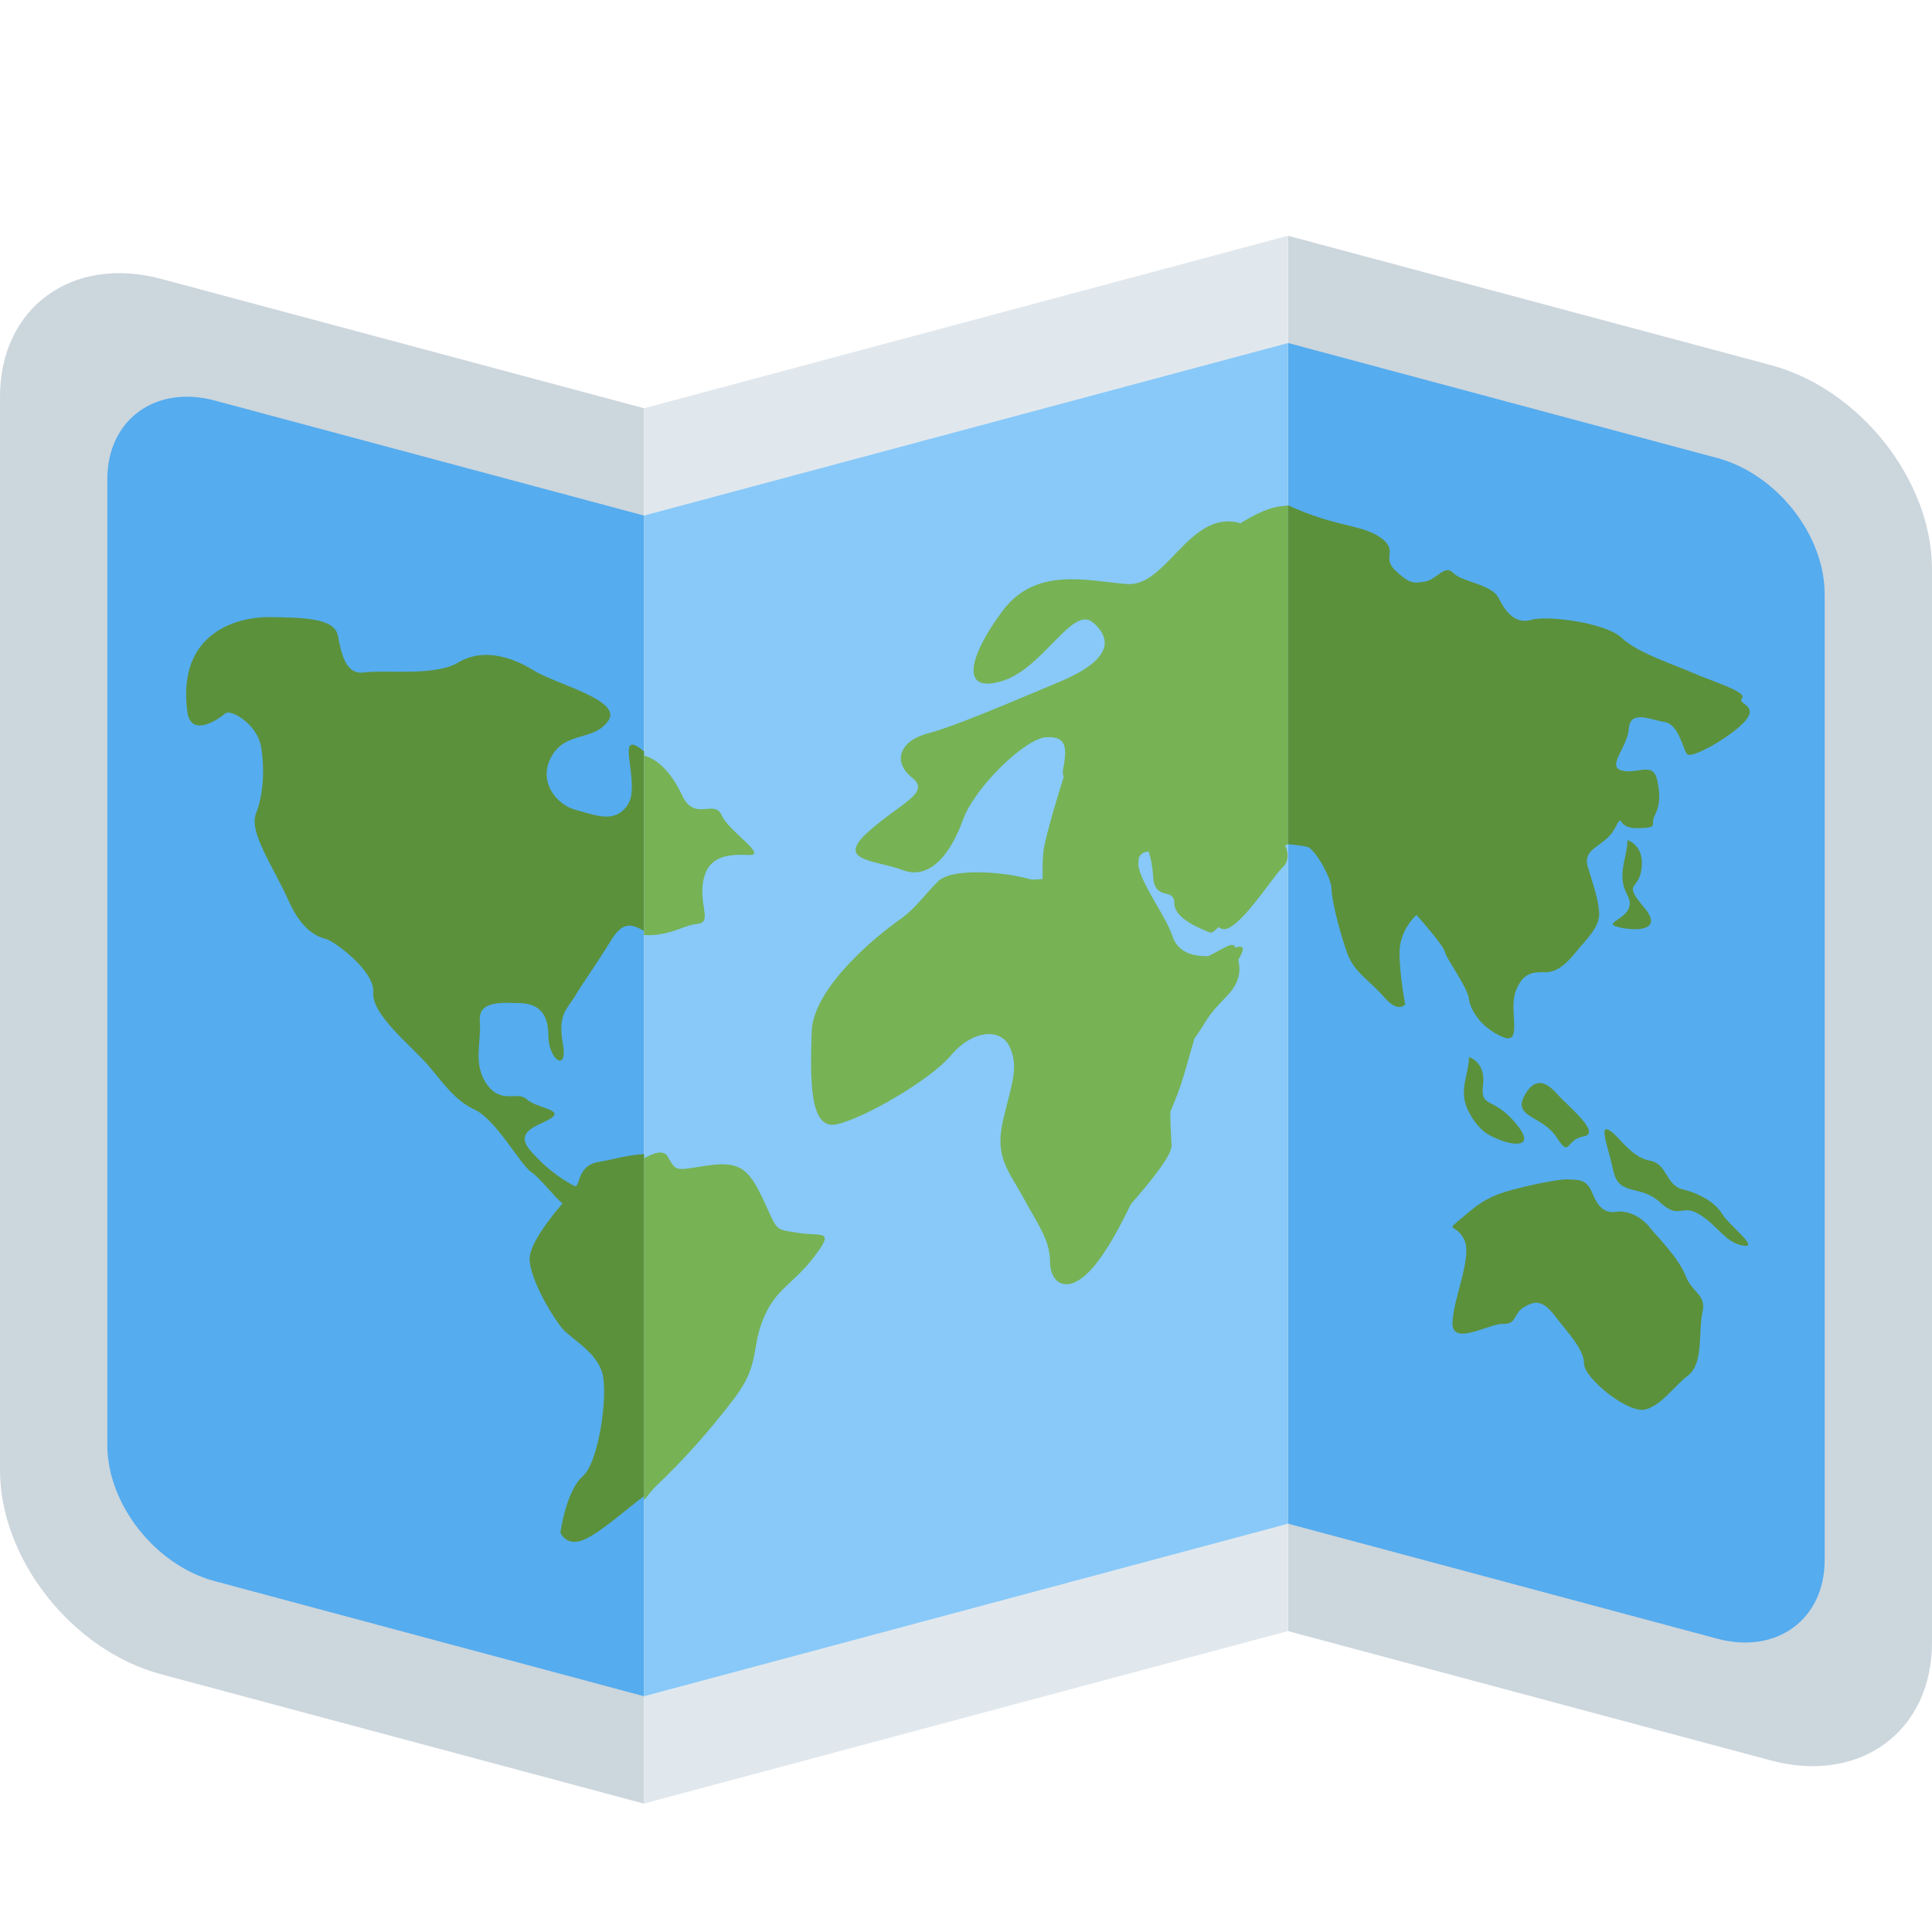
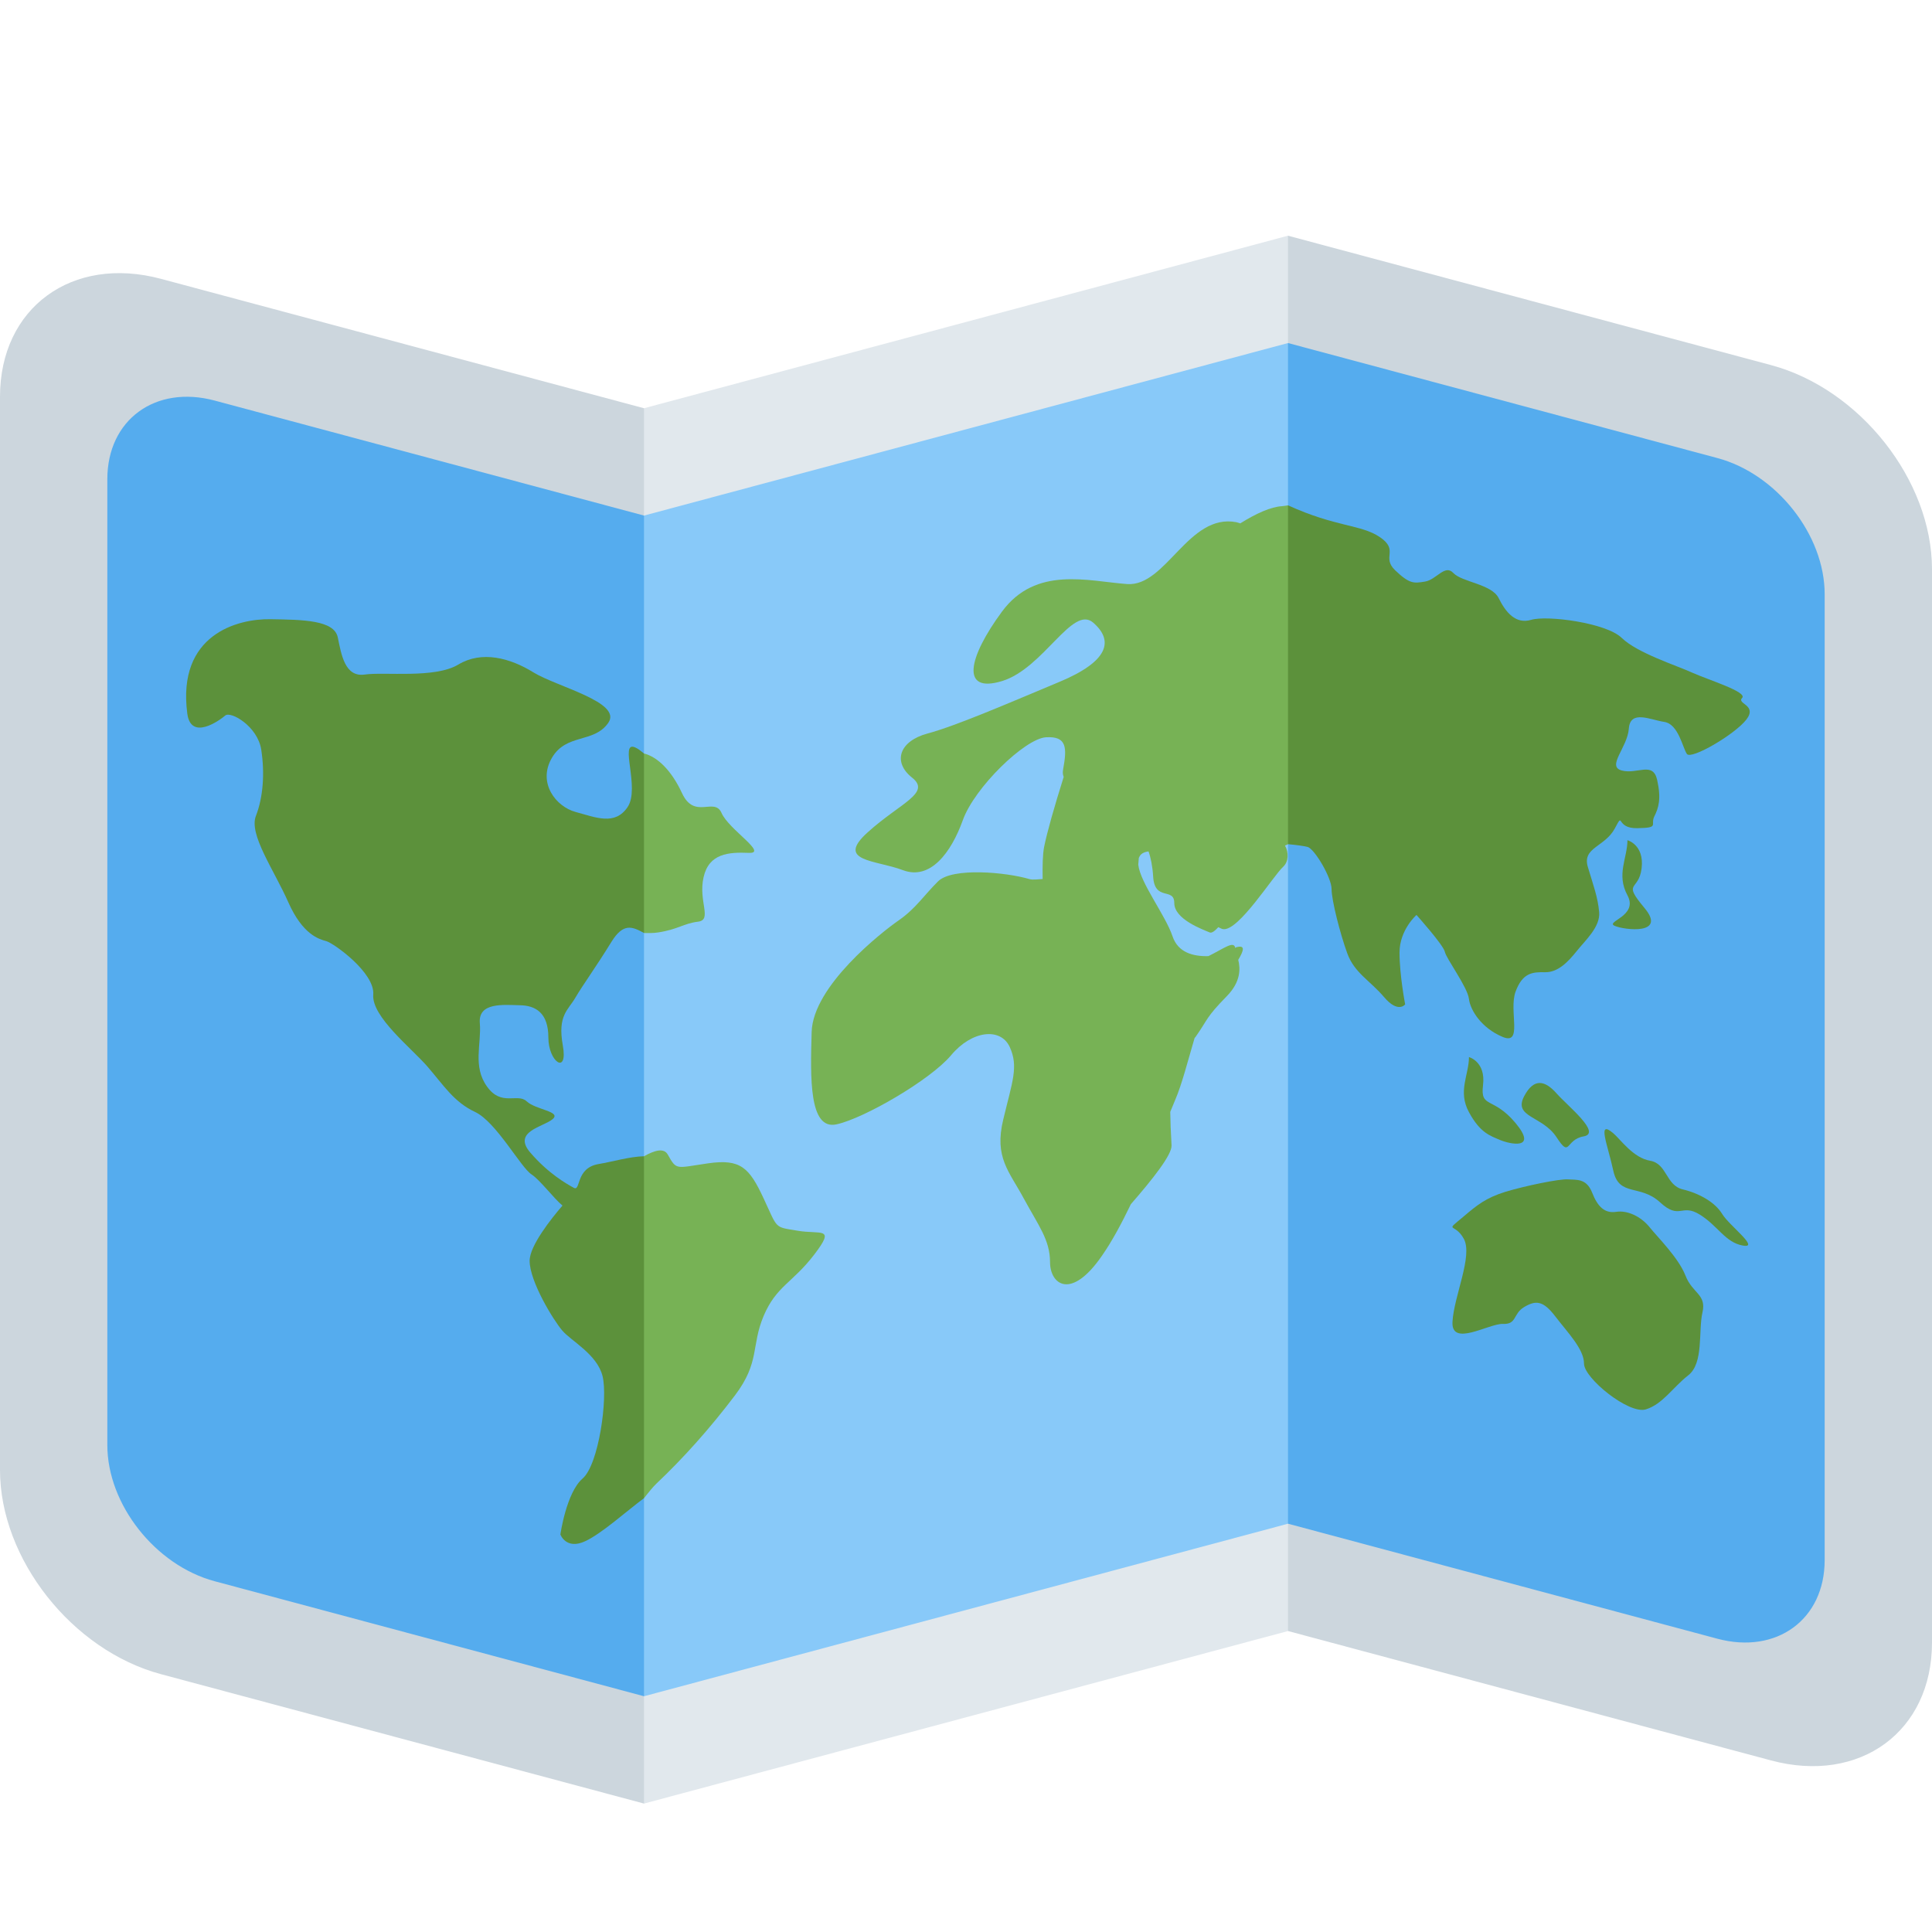
<svg xmlns="http://www.w3.org/2000/svg" viewBox="0 0 36 36">
-   <path fill="#CCD6DD" d="M12 7.607L3 5.196c-1.657-.444-3 .539-3 2.197v20c0 1.656 1.343 3.359 3 3.804l9 2.411V7.607zm12 22.786l9 2.411c1.656.443 3-.54 3-2.196v-20c0-1.657-1.344-3.36-3-3.804l-9-2.411v26z" />
-   <path fill="#E1E8ED" d="M24 30.392l-12 3.215v-26l12-3.215z" />
-   <path fill="#55ACEE" d="M12 9.607L4 7.463c-1.104-.296-2 .36-2 1.464v18c0 1.104.896 2.24 2 2.535l8 2.145v-22zm20-1.072l-8-2.144v22l8 2.144c1.104.296 2-.359 2-1.465v-18c0-1.103-.896-2.239-2-2.535z" />
-   <path fill="#88C9F9" d="M24 28.392l-12 3.215v-22l12-3.215z" />
-   <path fill="#5C913B" d="M12 21.506c-.268.006-.595.104-.845.145-.436.073-.329.517-.463.443-.135-.074-.475-.265-.812-.658-.337-.394.25-.477.418-.622.168-.145-.316-.172-.485-.332-.169-.159-.471.104-.739-.276-.27-.376-.101-.79-.133-1.18-.034-.39.436-.341.739-.334.303.003.538.144.538.602 0 .456.37.708.269.146-.101-.561.101-.657.235-.89.134-.23.37-.55.672-1.04.221-.358.389-.283.606-.164v-3.345c-.055-.044-.11-.09-.165-.113-.303-.132.096.753-.139 1.109-.237.356-.598.193-.97.094-.369-.099-.713-.545-.443-1.007.268-.462.782-.268 1.051-.653.269-.385-.957-.672-1.394-.941-.438-.271-.963-.409-1.4-.146-.437.264-1.373.133-1.743.186-.37.054-.436-.369-.503-.693-.067-.322-.653-.329-1.257-.338-.606-.01-1.741.281-1.547 1.759.068.514.605.124.707.036.101-.088.605.2.671.637.068.439.035.887-.099 1.232-.137.345.336 1.006.604 1.612.269.605.573.686.707.723.135.036.908.587.875.996-.033.411.706.991 1.009 1.34.303.35.494.662.887.846.393.183.852 1.035 1.054 1.165.155.1.418.451.576.58-.208.242-.612.748-.612 1.029 0 .383.44 1.103.608 1.3.167.196.65.442.751.85.101.407-.07 1.646-.372 1.907-.304.262-.414 1.043-.414 1.043s.107.293.465.124c.309-.144.776-.566 1.094-.801v-6.371z" />
-   <path fill="#77B255" d="M12.268 17.413c-.1.016-.187.012-.268.011v-3.345c.254.065.512.317.707.736.234.509.604.066.739.374.134.308.875.758.505.742-.371-.015-.741.008-.841.454-.102.448.168.794-.102.828-.27.033-.37.142-.74.2zm2.59 5.558c-.436-.074-.359-.023-.628-.599-.268-.577-.431-.743-1.036-.656-.605.087-.583.136-.751-.163-.072-.128-.241-.082-.443.031v6.37c.09-.114.17-.211.228-.267.505-.477.996-1.026 1.466-1.646.47-.621.3-.924.535-1.481.236-.558.541-.617.944-1.145.405-.53.122-.368-.315-.444zM24 15.731V9.417c-.04.004-.068.012-.11.015-.209.011-.482.135-.779.32-.024-.005-.046-.016-.07-.021-.896-.175-1.312 1.205-2.039 1.152-.729-.053-1.7-.344-2.332.514-.631.857-.777 1.53 0 1.294s1.312-1.425 1.7-1.089c.388.336.29.721-.632 1.105-.922.385-1.918.817-2.452.96-.534.143-.655.534-.292.822.364.288-.219.471-.826 1.02-.607.547.146.512.656.705.51.193.898-.323 1.117-.932.217-.608 1.158-1.521 1.55-1.544.392-.023.392.197.318.602-.013.071.001.103.011.138-.17.54-.31 1.03-.365 1.306-.026.135-.031.351-.027.595-.086.004-.183.021-.248.001-.438-.129-1.434-.22-1.701.043-.267.265-.412.502-.728.723-.317.219-1.603 1.224-1.627 2.084-.025.859-.049 1.83.461 1.721.51-.109 1.749-.826 2.137-1.288.387-.463.921-.522 1.092-.156.17.369.048.649-.12 1.354-.171.708.11.963.381 1.468.273.504.491.775.491 1.189 0 .412.389.723.97-.123.188-.27.367-.606.536-.957.409-.469.768-.923.758-1.096-.016-.281-.021-.434-.024-.624l.091-.22c.127-.293.241-.746.362-1.155.007-.01.013-.017.02-.024.237-.337.185-.353.58-.756.264-.27.254-.512.214-.678.105-.175.134-.28-.033-.235l-.016.004c-.002 0-.005.019-.006.014-.023-.149-.206.003-.501.148-.284.008-.566-.066-.668-.368-.133-.396-.602-.996-.639-1.336.003-.041.005-.077.01-.124.014-.036.033-.066.069-.088.038-.022.075-.03.112-.035.041.111.075.279.086.464.026.477.394.196.394.498 0 .303.53.492.661.548.037.016.094-.027.159-.098.031.011.06.033.093.037.292.031.922-.984 1.117-1.164.102-.095.104-.269.033-.394l.056-.025z" />
-   <path fill="#5C913B" d="M27.634 20.221c-.053.44.184.201.606.705.423.508-.104.394-.289.316-.185-.08-.37-.131-.579-.518-.213-.391 0-.695 0-1.027 0 0 .316.084.262.524zm.362-.901c.389.166.114-.482.244-.841.132-.356.316-.368.555-.363.236.002.422-.191.581-.389.157-.199.448-.454.422-.733-.026-.279-.104-.482-.212-.843-.105-.36.316-.368.502-.711.184-.343 0 0 .421-.008.422-.008.238-.058.316-.218.08-.159.133-.327.054-.68-.078-.353-.37-.1-.66-.177-.289-.077.106-.425.132-.78.026-.356.397-.165.661-.125.263.039.342.484.421.597.081.112.895-.365 1.108-.641.211-.275-.186-.291-.079-.403.106-.111-.632-.337-.925-.469-.289-.133-1.028-.367-1.318-.649-.289-.283-1.396-.426-1.688-.337-.291.086-.476-.143-.606-.406-.131-.262-.686-.297-.844-.467-.158-.17-.316.127-.529.16-.21.035-.289.043-.554-.209-.263-.252.08-.371-.288-.621-.355-.238-.813-.182-1.71-.591v6.314c.157.014.309.036.364.051.131.035.448.573.448.784 0 .211.158.828.291 1.195.131.366.42.506.686.818.264.312.394.137.394.137s-.105-.544-.105-.965c0-.424.316-.701.316-.701s.5.558.528.685c.026.128.421.656.449.876.026.219.237.546.625.71zm2.092-2.068c.184.08.976.171.554-.334-.423-.506-.106-.299-.053-.738.053-.44-.264-.524-.264-.524 0 .332-.211.638 0 1.026.21.39-.423.49-.237.57zm2.004 5.371c-.131-.217-.421-.385-.738-.461-.315-.076-.29-.48-.606-.533-.316-.055-.544-.389-.686-.512-.312-.266-.106.209 0 .699.106.488.501.246.869.586.369.34.397.016.74.229.342.211.475.52.804.578.329.059-.25-.369-.383-.586zm-3.088-1.432c.262.402.159.043.504-.016.343-.059-.291-.561-.502-.799-.211-.238-.42-.301-.605.049-.21.399.342.364.603.766zm2.403 2.579c-.133-.338-.518-.713-.675-.91-.159-.193-.407-.312-.618-.279-.212.031-.343-.092-.448-.361-.106-.266-.29-.233-.449-.244-.157-.012-.791.119-1.161.23-.368.113-.537.252-.778.457-.382.32-.17.105 0 .424.168.318-.187 1.066-.213 1.543-.027.477.676.031.939.039.264.012.186-.189.396-.314.212-.125.349-.129.579.172.233.305.537.611.537.883 0 .27.834.947 1.151.852.316-.098.501-.408.791-.635.291-.225.186-.824.264-1.168.081-.344-.185-.354-.315-.689z" />
+   <path d="M 12,7.607 l2,2 v22 l-2,2 l -9,-2.411 c -1.657,-0.444 -3,-2.147 -3,-3.804 v-20 c 0,-1.657 1.343,-2.64 3,-2.196 l 9,2.411 Z" fill="#CCD6DD" />
+   <path d="M 24,30.392 l-2,-2 v-22 l2,-2 l 9,2.411 c 1.657,0.444 3,2.147 3,3.804 v20 c 0,1.657 -1.343,2.64 -3,2.196 l -9,-2.411 Z" fill="#CCD6DD" />
+   <path d="M 24,30.392 l -12,3.215 v-26 l 12,-3.215 v26 Z" fill="#E1E8ED" />
+   <path d="M 12,9.607 l2,2 v18 l-2,2 l -8,-2.143 c -1.105,-0.296 -2,-1.432 -2,-2.536 v-18 c 0,-1.105 0.895,-1.76 2,-1.464 l 8,2.143 Z" fill="#55ACEE" />
+   <path d="M 24,6.392 l 8,2.143 c 1.105,0.296 2,1.432 2,2.536 v18 c 0,1.105 -0.895,1.76 -2,1.464 l -8,-2.143 l-2,-2 v-18 l2,-2 Z" fill="#55ACEE" />
+   <path d="M 24,28.392 l -12,3.215 v-22 l 12,-3.215 v22 Z" fill="#88C9F9" />
+   <path d="M 12,21.545 l 1,1 v3.371 l -1,2 c -0.317,0.235 -0.784,0.657 -1.093,0.801 c -0.358,0.169 -0.465,-0.124 -0.465,-0.124 s 0.11,-0.781 0.414,-1.043 c 0.302,-0.261 0.473,-1.5 0.372,-1.907 c -0.101,-0.408 -0.584,-0.654 -0.751,-0.85 c -0.168,-0.197 -0.608,-0.917 -0.608,-1.3 c 0,-0.281 0.404,-0.787 0.612,-1.029 c -0.158,-0.129 -0.421,-0.48 -0.576,-0.58 c -0.202,-0.13 -0.661,-0.982 -1.054,-1.165 c -0.393,-0.184 -0.584,-0.496 -0.887,-0.846 c -0.303,-0.349 -1.042,-0.929 -1.009,-1.34 c 0.033,-0.409 -0.74,-0.96 -0.875,-0.996 c -0.134,-0.037 -0.438,-0.118 -0.707,-0.723 c -0.268,-0.606 -0.741,-1.267 -0.604,-1.612 c 0.134,-0.345 0.167,-0.793 0.099,-1.232 c -0.066,-0.437 -0.57,-0.725 -0.671,-0.637 c -0.102,0.088 -0.639,0.478 -0.707,-0.036 c -0.194,-1.478 0.941,-1.769 1.547,-1.759 c 0.604,0.009 1.19,0.016 1.257,0.338 c 0.067,0.324 0.133,0.747 0.503,0.693 c 0.37,-0.053 1.306,0.078 1.743,-0.186 c 0.437,-0.263 0.962,-0.125 1.4,0.146 c 0.437,0.269 1.663,0.556 1.394,0.941 s -0.783,0.191 -1.051,0.653 c -0.27,0.462 0.074,0.908 0.443,1.007 c 0.372,0.099 0.733,0.262 0.97,-0.094 c 0.235,-0.356 -0.164,-1.241 0.139,-1.109 c 0.055,0.023 0.11,0.069 0.165,0.113 l 0.5,1 v1.845 l -0.5,0.5 c -0.217,-0.119 -0.385,-0.194 -0.606,0.164 c -0.302,0.49 -0.538,0.81 -0.672,1.04 c -0.134,0.233 -0.336,0.329 -0.235,0.89 c 0.101,0.562 -0.269,0.31 -0.269,-0.146 c 0,-0.458 -0.235,-0.599 -0.538,-0.602 c -0.303,-0.007 -0.773,-0.056 -0.739,0.334 c 0.032,0.39 -0.137,0.804 0.133,1.18 c 0.268,0.38 0.57,0.117 0.739,0.276 c 0.169,0.16 0.653,0.187 0.485,0.332 s -0.755,0.228 -0.418,0.622 c 0.337,0.393 0.677,0.584 0.812,0.658 c 0.134,0.074 0.027,-0.37 0.463,-0.443 c 0.25,-0.041 0.577,-0.139 0.845,-0.145 Z" fill="#5C913B" />
+ 	a
+ 	<path d="M 27.634,20.221 c -0.053,0.44 0.184,0.201 0.606,0.705 c 0.423,0.508 -0.104,0.394 -0.289,0.316 c -0.185,-0.08 -0.37,-0.131 -0.579,-0.518 c -0.213,-0.391 0,-0.695 0,-1.027 c 0,0 0.316,0.084 0.262,0.524 Z" fill="#5C913B" />
+   <path d="M 27.996,19.32 c -0.388,-0.164 -0.599,-0.491 -0.625,-0.71 c -0.028,-0.22 -0.423,-0.748 -0.449,-0.876 c -0.028,-0.127 -0.528,-0.685 -0.528,-0.685 s -0.316,0.277 -0.316,0.701 c 0,0.421 0.105,0.965 0.105,0.965 s -0.13,0.175 -0.394,-0.137 c -0.266,-0.312 -0.555,-0.452 -0.686,-0.818 c -0.133,-0.367 -0.291,-0.984 -0.291,-1.195 s -0.317,-0.749 -0.448,-0.784 c -0.055,-0.015 -0.207,-0.037 -0.364,-0.051 l-1,-1 v-4.314 l1,-1 c 0.897,0.409 1.355,0.353 1.71,0.591 c 0.368,0.25 0.025,0.369 0.288,0.621 c 0.265,0.252 0.344,0.244 0.554,0.209 c 0.213,-0.033 0.371,-0.33 0.529,-0.16 s 0.713,0.205 0.844,0.467 c 0.13,0.263 0.315,0.492 0.606,0.406 c 0.292,-0.089 1.399,0.054 1.688,0.337 c 0.29,0.282 1.029,0.516 1.318,0.649 c 0.293,0.132 1.031,0.358 0.925,0.469 c -0.107,0.112 0.29,0.128 0.079,0.403 c -0.213,0.276 -1.027,0.753 -1.108,0.641 c -0.079,-0.113 -0.158,-0.558 -0.421,-0.597 c -0.264,-0.04 -0.635,-0.231 -0.661,0.125 c -0.026,0.355 -0.421,0.703 -0.132,0.78 c 0.29,0.077 0.582,-0.176 0.66,0.177 c 0.079,0.353 0.026,0.521 -0.054,0.68 c -0.078,0.16 0.106,0.21 -0.316,0.218 c -0.421,0.008 -0.237,-0.335 -0.421,0.008 c -0.186,0.343 -0.607,0.351 -0.502,0.711 c 0.108,0.361 0.186,0.564 0.212,0.843 s -0.265,0.534 -0.422,0.733 c -0.159,0.198 -0.345,0.391 -0.581,0.389 c -0.239,-0.005 -0.423,0.007 -0.555,0.363 c -0.13,0.359 0.145,1.007 -0.244,0.841 Z" fill="#5C913B" />
+   <path d="M 30.088,17.252 c -0.186,-0.08 0.447,-0.18 0.237,-0.57 c -0.211,-0.388 0,-0.694 0,-1.026 c 0,0 0.317,0.084 0.264,0.524 c -0.053,0.439 -0.37,0.232 0.053,0.738 c 0.422,0.505 -0.37,0.414 -0.554,0.334 Z" fill="#5C913B" />
+   <path d="M 32.092,22.623 c 0.133,0.217 0.712,0.645 0.383,0.586 c -0.329,-0.058 -0.462,-0.367 -0.804,-0.578 c -0.343,-0.213 -0.371,0.111 -0.74,-0.229 c -0.368,-0.34 -0.763,-0.098 -0.869,-0.586 c -0.106,-0.49 -0.312,-0.965 0,-0.699 c 0.142,0.123 0.37,0.457 0.686,0.512 c 0.316,0.053 0.291,0.457 0.606,0.533 c 0.317,0.076 0.607,0.244 0.738,0.461 Z" fill="#5C913B" />
+   <path d="M 29.004,21.191 c -0.261,-0.402 -0.813,-0.367 -0.603,-0.766 c 0.185,-0.35 0.394,-0.287 0.605,-0.049 s 0.845,0.74 0.502,0.799 c -0.345,0.059 -0.242,0.418 -0.504,0.016 Z" fill="#5C913B" />
+   <path d="M 31.407,23.77 c 0.13,0.335 0.396,0.345 0.315,0.689 c -0.078,0.344 0.027,0.943 -0.264,1.168 c -0.29,0.227 -0.475,0.537 -0.791,0.635 c -0.317,0.095 -1.151,-0.582 -1.151,-0.852 c 0,-0.272 -0.304,-0.578 -0.537,-0.883 c -0.23,-0.301 -0.367,-0.297 -0.579,-0.172 c -0.21,0.125 -0.132,0.326 -0.396,0.314 c -0.263,-0.008 -0.966,0.438 -0.939,-0.039 c 0.026,-0.477 0.381,-1.225 0.213,-1.543 c -0.17,-0.319 -0.382,-0.104 0,-0.424 c 0.241,-0.205 0.41,-0.344 0.778,-0.457 c 0.37,-0.111 1.004,-0.242 1.161,-0.23 c 0.159,0.011 0.343,-0.022 0.449,0.244 c 0.105,0.269 0.236,0.392 0.448,0.361 c 0.211,-0.033 0.459,0.086 0.618,0.279 c 0.157,0.197 0.542,0.572 0.675,0.91 Z" fill="#5C913B" />
+ 	a
+ 	<path d="M 12.268,17.374 c -0.1,0.016 -0.187,0.012 -0.268,0.011 v-3.345 c 0.254,0.065 0.512,0.317 0.707,0.736 c 0.234,0.509 0.604,0.066 0.739,0.374 c 0.134,0.308 0.875,0.758 0.505,0.742 c -0.371,-0.015 -0.741,0.008 -0.841,0.454 c -0.102,0.448 0.168,0.794 -0.102,0.828 c -0.27,0.033 -0.37,0.142 -0.74,0.2 Z" fill="#77B255" />
+   <path d="M 14.858,22.932 c 0.437,0.076 0.72,-0.086 0.315,0.444 c -0.403,0.528 -0.708,0.587 -0.944,1.145 c -0.235,0.557 -0.065,0.86 -0.535,1.481 c -0.47,0.62 -0.961,1.169 -1.466,1.646 c -0.058,0.056 -0.138,0.153 -0.228,0.267 v-6.37 c 0.202,-0.113 0.371,-0.159 0.443,-0.031 c 0.168,0.299 0.146,0.25 0.751,0.163 s 0.768,0.079 1.036,0.656 c 0.269,0.576 0.192,0.525 0.628,0.599 Z" fill="#77B255" />
+   <path d="M 24,15.731 l -0.056,0.025 c 0.071,0.125 0.069,0.299 -0.033,0.394 c -0.195,0.18 -0.825,1.195 -1.117,1.164 c -0.033,-0.004 -0.062,-0.026 -0.093,-0.037 c -0.065,0.071 -0.122,0.114 -0.159,0.098 c -0.131,-0.056 -0.661,-0.245 -0.661,-0.548 c 0,-0.302 -0.368,-0.021 -0.394,-0.498 c -0.011,-0.185 -0.045,-0.353 -0.086,-0.464 c -0.037,0.005 -0.074,0.013 -0.112,0.035 c -0.036,0.022 -0.055,0.052 -0.069,0.088 c -0.005,0.047 -0.007,0.083 -0.01,0.124 c 0.037,0.34 0.506,0.94 0.639,1.336 c 0.102,0.302 0.384,0.376 0.668,0.368 c 0.295,-0.145 0.478,-0.297 0.501,-0.148 c 0.001,0.005 0.004,-0.014 0.006,-0.014 l 0.016,-0.004 c 0.167,-0.045 0.138,0.06 0.033,0.235 c 0.04,0.166 0.05,0.408 -0.214,0.678 c -0.395,0.403 -0.343,0.419 -0.58,0.756 c -0.007,0.007 -0.013,0.014 -0.02,0.024 c -0.121,0.409 -0.235,0.862 -0.362,1.155 l -0.091,0.22 c 0.003,0.19 0.008,0.343 0.024,0.624 c 0.01,0.173 -0.349,0.627 -0.758,1.096 c -0.169,0.351 -0.348,0.687 -0.536,0.957 c -0.581,0.846 -0.97,0.535 -0.97,0.123 c 0,-0.414 -0.218,-0.685 -0.491,-1.189 c -0.271,-0.505 -0.552,-0.76 -0.381,-1.468 c 0.168,-0.705 0.29,-0.985 0.12,-1.354 c -0.171,-0.366 -0.705,-0.307 -1.092,0.156 c -0.388,0.462 -1.627,1.179 -2.137,1.288 s -0.486,-0.862 -0.461,-1.721 c 0.024,-0.86 1.31,-1.865 1.627,-2.084 c 0.316,-0.221 0.461,-0.458 0.728,-0.723 c 0.267,-0.263 1.263,-0.172 1.701,-0.043 c 0.065,0.02 0.162,0.003 0.248,-0.001 c -0.004,-0.244 0.001,-0.46 0.027,-0.595 c 0.055,-0.276 0.195,-0.766 0.365,-1.306 c -0.01,-0.035 -0.024,-0.067 -0.011,-0.138 c 0.074,-0.405 0.074,-0.625 -0.318,-0.602 s -1.333,0.936 -1.55,1.544 c -0.219,0.609 -0.607,1.125 -1.117,0.932 s -1.263,-0.158 -0.656,-0.705 c 0.607,-0.549 1.19,-0.732 0.826,-1.02 c -0.363,-0.288 -0.242,-0.679 0.292,-0.822 s 1.53,-0.575 2.452,-0.96 c 0.922,-0.384 1.02,-0.769 0.632,-1.105 s -0.923,0.853 -1.7,1.089 s -0.631,-0.437 0,-1.294 c 0.632,-0.858 1.603,-0.567 2.332,-0.514 c 0.727,0.053 1.143,-1.327 2.039,-1.152 c 0.024,0.005 0.046,0.016 0.07,0.021 c 0.297,-0.185 0.57,-0.309 0.779,-0.32 c 0.042,-0.003 0.07,-0.011 0.11,-0.015 v6.314 Z" fill="#77B255" />
</svg>
